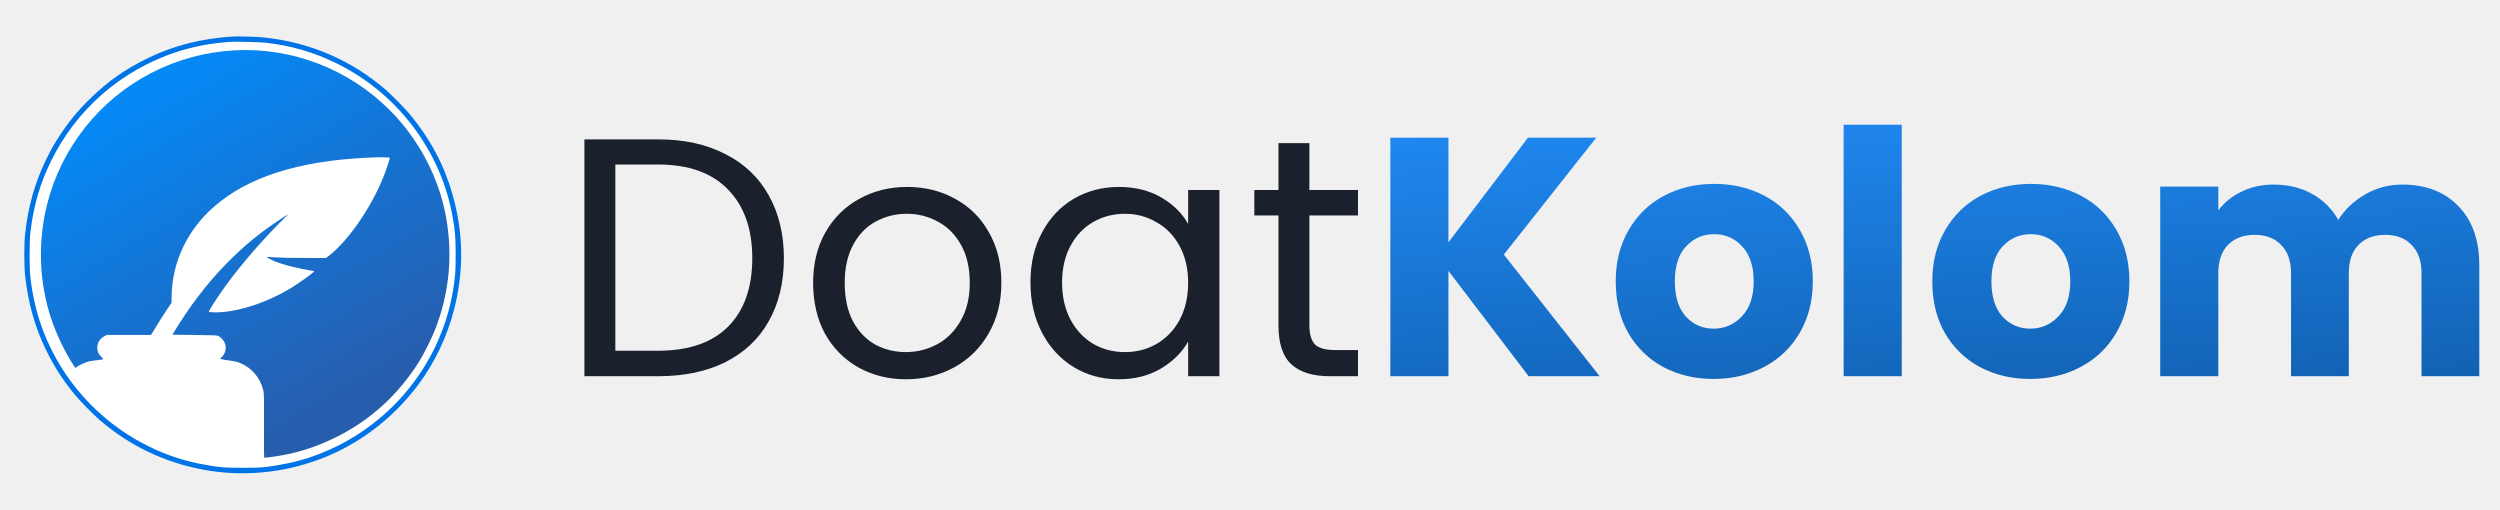
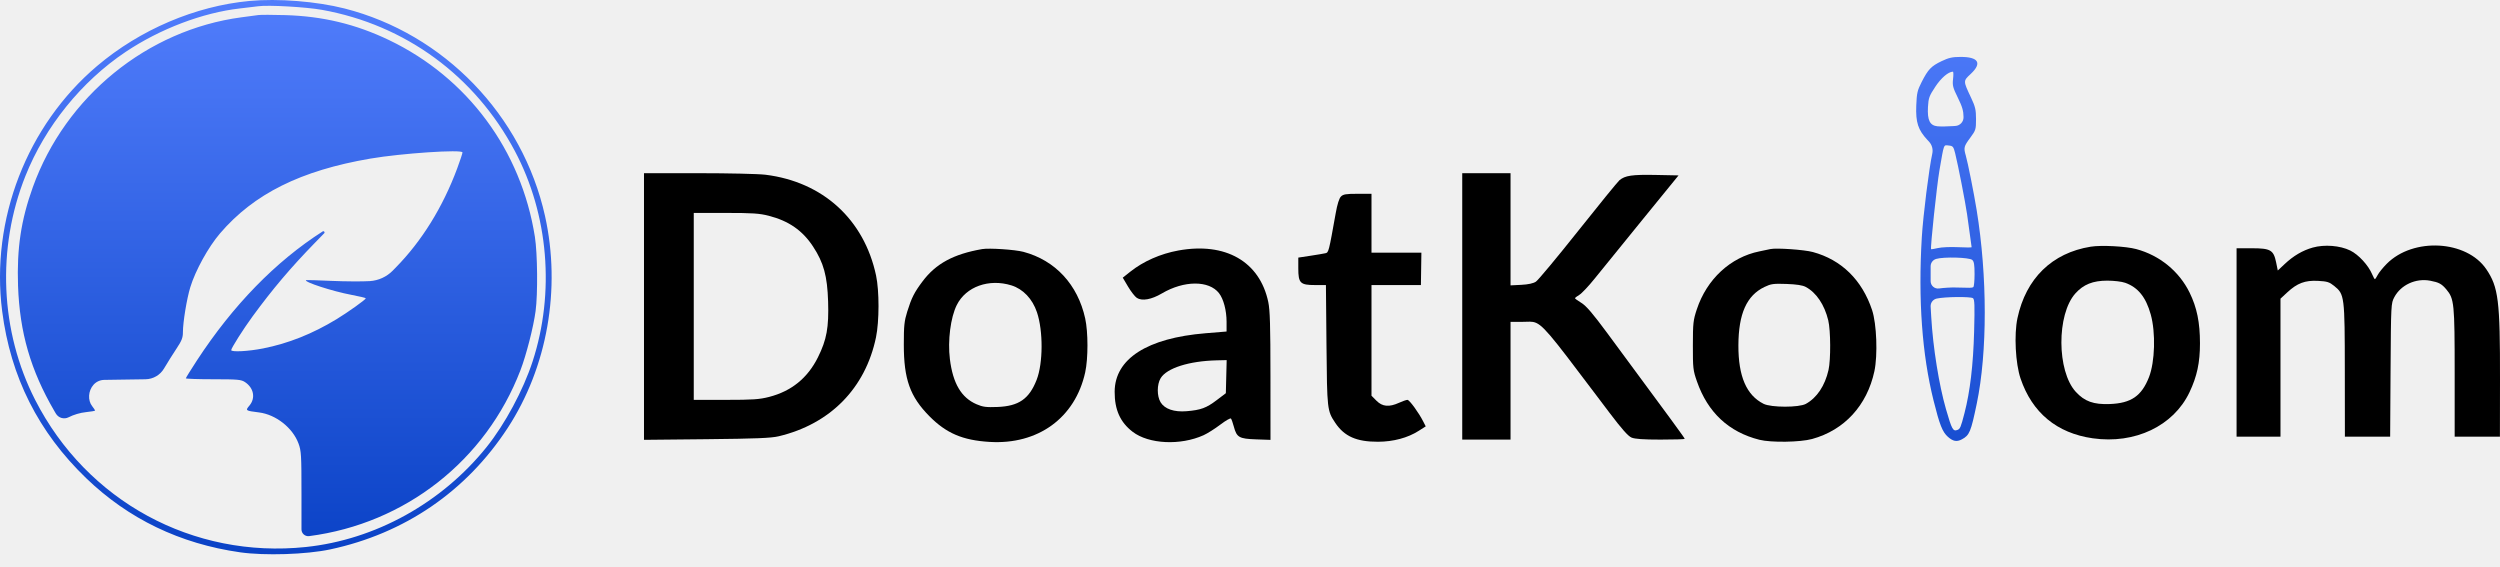
- <svg xmlns="http://www.w3.org/2000/svg" width="206" height="42" viewBox="0 0 206 42" fill="none">
-   <circle cx="20" cy="21" r="18" fill="white" />
-   <path d="M19.186 3.009C16.648 3.162 14.328 3.747 12.233 4.764C10.329 5.684 8.888 6.696 7.407 8.145C6.394 9.141 5.652 10.041 4.913 11.179C4.417 11.937 4.187 12.341 3.755 13.241C2.868 15.068 2.311 17.061 2.073 19.244C1.976 20.104 1.976 21.895 2.073 22.754C2.311 24.937 2.868 26.93 3.755 28.758C4.457 30.21 5.172 31.324 6.205 32.571C6.62 33.075 7.67 34.136 8.206 34.604C10.68 36.738 13.569 38.118 16.793 38.711C19.953 39.288 23.226 38.998 26.293 37.864C29.46 36.694 32.297 34.568 34.395 31.796C35.8 29.944 36.837 27.777 37.426 25.478C38.237 22.302 38.189 19.151 37.281 15.996C36.587 13.571 35.453 11.449 33.782 9.428C33.366 8.924 32.317 7.862 31.781 7.394C28.94 4.945 25.542 3.485 21.753 3.085C21.208 3.025 19.646 2.98 19.186 3.009ZM21.951 3.525C24.045 3.775 25.857 4.304 27.701 5.204C32.729 7.653 36.344 12.434 37.301 17.892C37.507 19.071 37.543 19.543 37.547 20.959C37.547 22.395 37.519 22.795 37.325 23.957C36.256 30.343 31.668 35.665 25.461 37.711C24.392 38.066 22.976 38.364 21.729 38.498C21.087 38.566 18.9 38.566 18.258 38.498C17.011 38.364 15.595 38.066 14.526 37.711C8.319 35.661 3.731 30.343 2.662 23.957C2.468 22.795 2.44 22.395 2.44 20.959C2.444 19.93 2.46 19.494 2.517 19.042C2.783 16.888 3.295 15.141 4.195 13.293C6.285 9.02 9.954 5.817 14.501 4.296C15.603 3.929 17.108 3.614 18.238 3.513C18.517 3.489 18.799 3.461 18.863 3.453C19.174 3.412 21.438 3.465 21.951 3.525Z" fill="#0073E6" />
-   <path d="M19.32 4.148C16.896 4.284 14.608 4.904 12.456 6.016C8.188 8.22 5.052 12.18 3.88 16.84C3.108 19.904 3.22 23.228 4.192 26.18C4.628 27.5 5.304 28.928 6.016 30.032L6.204 30.32L6.388 30.192C6.608 30.044 7.104 29.828 7.38 29.768C7.492 29.74 7.772 29.704 8.012 29.68C8.248 29.656 8.464 29.628 8.492 29.616C8.524 29.604 8.468 29.52 8.332 29.38C8.176 29.22 8.108 29.112 8.056 28.94C7.916 28.448 8.144 27.936 8.608 27.704L8.816 27.6H10.624H12.436L12.5 27.512C12.536 27.46 12.676 27.232 12.816 27C13.196 26.36 13.304 26.192 13.736 25.54L14.136 24.944L14.144 24.34C14.192 21.552 15.468 18.904 17.684 16.988C20.456 14.588 24.572 13.276 30.156 13C31.352 12.94 32.12 12.948 32.12 13.012C32.12 13.12 31.828 13.996 31.6 14.564C30.568 17.14 28.672 19.876 27.06 21.108L26.86 21.26L25.1 21.256C24.132 21.256 23.036 21.232 22.664 21.208C22.288 21.184 21.98 21.168 21.972 21.176C21.94 21.204 22.424 21.448 22.78 21.588C22.98 21.664 23.392 21.796 23.7 21.88C24.24 22.028 25.628 22.32 25.796 22.32C25.844 22.32 25.88 22.336 25.88 22.356C25.88 22.444 24.64 23.336 23.92 23.768C22.1 24.86 19.984 25.588 18.272 25.72C17.764 25.756 17.2 25.736 17.2 25.68C17.2 25.596 18.056 24.28 18.596 23.54C19.8 21.888 21.528 19.876 23.084 18.324L23.776 17.632L23.42 17.86C21.512 19.088 20.228 20.132 18.652 21.728C17.828 22.564 17.02 23.504 16.32 24.44C16.116 24.716 15.9 25.004 15.84 25.08C15.716 25.24 14.86 26.508 14.732 26.72C14.684 26.796 14.548 27.02 14.428 27.22L14.208 27.58L16.032 27.6C17.332 27.616 17.892 27.632 17.968 27.668C18.156 27.752 18.408 28.012 18.504 28.22C18.696 28.624 18.588 29.144 18.26 29.436C18.184 29.504 18.136 29.564 18.156 29.576C18.176 29.588 18.312 29.616 18.464 29.64C19.424 29.78 19.548 29.808 19.848 29.94C20.756 30.332 21.436 31.136 21.68 32.104C21.76 32.416 21.764 32.524 21.752 35.076C21.74 37.452 21.748 37.72 21.804 37.72C21.836 37.72 22.072 37.692 22.324 37.66C24.304 37.4 26.008 36.876 27.78 35.98C30.588 34.564 32.836 32.5 34.544 29.78C34.908 29.192 35.576 27.868 35.836 27.2C37.012 24.208 37.324 21.1 36.76 17.92C36.176 14.636 34.512 11.468 32.1 9.06C28.736 5.692 24.032 3.884 19.32 4.148Z" fill="url(#paint0_linear_421_11957)" />
-   <path d="M54.232 11.484C56.36 11.484 58.199 11.885 59.748 12.688C61.316 13.472 62.511 14.601 63.332 16.076C64.172 17.551 64.592 19.287 64.592 21.284C64.592 23.281 64.172 25.017 63.332 26.492C62.511 27.948 61.316 29.068 59.748 29.852C58.199 30.617 56.36 31 54.232 31H48.156V11.484H54.232ZM54.232 28.9C56.752 28.9 58.675 28.237 60 26.912C61.325 25.568 61.988 23.692 61.988 21.284C61.988 18.857 61.316 16.963 59.972 15.6C58.647 14.237 56.733 13.556 54.232 13.556H50.704V28.9H54.232ZM74.645 31.252C73.207 31.252 71.901 30.925 70.725 30.272C69.567 29.619 68.653 28.695 67.981 27.5C67.328 26.287 67.001 24.887 67.001 23.3C67.001 21.732 67.337 20.351 68.009 19.156C68.7 17.943 69.633 17.019 70.809 16.384C71.985 15.731 73.301 15.404 74.757 15.404C76.213 15.404 77.529 15.731 78.705 16.384C79.881 17.019 80.805 17.933 81.477 19.128C82.168 20.323 82.513 21.713 82.513 23.3C82.513 24.887 82.158 26.287 81.449 27.5C80.758 28.695 79.816 29.619 78.621 30.272C77.426 30.925 76.101 31.252 74.645 31.252ZM74.645 29.012C75.559 29.012 76.418 28.797 77.221 28.368C78.023 27.939 78.668 27.295 79.153 26.436C79.657 25.577 79.909 24.532 79.909 23.3C79.909 22.068 79.666 21.023 79.181 20.164C78.695 19.305 78.061 18.671 77.277 18.26C76.493 17.831 75.644 17.616 74.729 17.616C73.796 17.616 72.937 17.831 72.153 18.26C71.388 18.671 70.772 19.305 70.305 20.164C69.838 21.023 69.605 22.068 69.605 23.3C69.605 24.551 69.829 25.605 70.277 26.464C70.743 27.323 71.359 27.967 72.125 28.396C72.89 28.807 73.73 29.012 74.645 29.012ZM84.911 23.272C84.911 21.704 85.228 20.332 85.863 19.156C86.498 17.961 87.366 17.037 88.467 16.384C89.587 15.731 90.828 15.404 92.191 15.404C93.535 15.404 94.702 15.693 95.691 16.272C96.68 16.851 97.418 17.579 97.903 18.456V15.656H100.479V31H97.903V28.144C97.399 29.04 96.643 29.787 95.635 30.384C94.646 30.963 93.488 31.252 92.163 31.252C90.8 31.252 89.568 30.916 88.467 30.244C87.366 29.572 86.498 28.629 85.863 27.416C85.228 26.203 84.911 24.821 84.911 23.272ZM97.903 23.3C97.903 22.143 97.67 21.135 97.203 20.276C96.736 19.417 96.102 18.764 95.299 18.316C94.515 17.849 93.647 17.616 92.695 17.616C91.743 17.616 90.875 17.84 90.091 18.288C89.307 18.736 88.682 19.389 88.215 20.248C87.748 21.107 87.515 22.115 87.515 23.272C87.515 24.448 87.748 25.475 88.215 26.352C88.682 27.211 89.307 27.873 90.091 28.34C90.875 28.788 91.743 29.012 92.695 29.012C93.647 29.012 94.515 28.788 95.299 28.34C96.102 27.873 96.736 27.211 97.203 26.352C97.67 25.475 97.903 24.457 97.903 23.3ZM107.893 17.756V26.8C107.893 27.547 108.052 28.079 108.369 28.396C108.686 28.695 109.237 28.844 110.021 28.844H111.897V31H109.601C108.182 31 107.118 30.673 106.409 30.02C105.7 29.367 105.345 28.293 105.345 26.8V17.756H103.357V15.656H105.345V11.792H107.893V15.656H111.897V17.756H107.893Z" fill="#1A202C" />
-   <path d="M125.96 31L119.352 22.32V31H114.564V11.344H119.352V19.968L125.904 11.344H131.532L123.916 20.976L131.812 31H125.96ZM141.2 31.224C139.669 31.224 138.288 30.897 137.056 30.244C135.842 29.591 134.881 28.657 134.172 27.444C133.481 26.231 133.136 24.812 133.136 23.188C133.136 21.583 133.49 20.173 134.2 18.96C134.909 17.728 135.88 16.785 137.112 16.132C138.344 15.479 139.725 15.152 141.256 15.152C142.786 15.152 144.168 15.479 145.4 16.132C146.632 16.785 147.602 17.728 148.312 18.96C149.021 20.173 149.376 21.583 149.376 23.188C149.376 24.793 149.012 26.212 148.284 27.444C147.574 28.657 146.594 29.591 145.344 30.244C144.112 30.897 142.73 31.224 141.2 31.224ZM141.2 27.08C142.114 27.08 142.889 26.744 143.524 26.072C144.177 25.4 144.504 24.439 144.504 23.188C144.504 21.937 144.186 20.976 143.552 20.304C142.936 19.632 142.17 19.296 141.256 19.296C140.322 19.296 139.548 19.632 138.932 20.304C138.316 20.957 138.008 21.919 138.008 23.188C138.008 24.439 138.306 25.4 138.904 26.072C139.52 26.744 140.285 27.08 141.2 27.08ZM156.704 10.28V31H151.916V10.28H156.704ZM167.286 31.224C165.755 31.224 164.374 30.897 163.142 30.244C161.928 29.591 160.967 28.657 160.258 27.444C159.567 26.231 159.222 24.812 159.222 23.188C159.222 21.583 159.576 20.173 160.285 18.96C160.995 17.728 161.966 16.785 163.198 16.132C164.43 15.479 165.811 15.152 167.342 15.152C168.872 15.152 170.254 15.479 171.486 16.132C172.718 16.785 173.688 17.728 174.398 18.96C175.107 20.173 175.462 21.583 175.462 23.188C175.462 24.793 175.098 26.212 174.37 27.444C173.66 28.657 172.68 29.591 171.43 30.244C170.198 30.897 168.816 31.224 167.286 31.224ZM167.286 27.08C168.2 27.08 168.975 26.744 169.61 26.072C170.263 25.4 170.59 24.439 170.59 23.188C170.59 21.937 170.272 20.976 169.638 20.304C169.022 19.632 168.256 19.296 167.342 19.296C166.408 19.296 165.634 19.632 165.018 20.304C164.402 20.957 164.094 21.919 164.094 23.188C164.094 24.439 164.392 25.4 164.99 26.072C165.606 26.744 166.371 27.08 167.286 27.08ZM197.938 15.208C199.879 15.208 201.419 15.796 202.558 16.972C203.715 18.148 204.294 19.781 204.294 21.872V31H199.534V22.516C199.534 21.508 199.263 20.733 198.722 20.192C198.199 19.632 197.471 19.352 196.538 19.352C195.604 19.352 194.867 19.632 194.326 20.192C193.803 20.733 193.542 21.508 193.542 22.516V31H188.782V22.516C188.782 21.508 188.511 20.733 187.97 20.192C187.447 19.632 186.719 19.352 185.786 19.352C184.852 19.352 184.115 19.632 183.574 20.192C183.051 20.733 182.79 21.508 182.79 22.516V31H178.002V15.376H182.79V17.336C183.275 16.683 183.91 16.169 184.694 15.796C185.478 15.404 186.364 15.208 187.354 15.208C188.53 15.208 189.575 15.46 190.49 15.964C191.423 16.468 192.151 17.187 192.674 18.12C193.215 17.261 193.952 16.561 194.886 16.02C195.819 15.479 196.836 15.208 197.938 15.208Z" fill="url(#paint1_linear_421_11957)" />
+ <svg xmlns="http://www.w3.org/2000/svg" width="181" height="41" viewBox="0 0 181 41" fill="none">
+   <path fill-rule="evenodd" clip-rule="evenodd" d="M18.065 0.069C14.138 0.437 10.134 2.146 7.027 4.779C1.948 9.083 -0.691 15.898 0.156 22.524C0.765 27.287 2.774 31.282 6.239 34.62C9.301 37.57 13.034 39.367 17.387 39.988C19.171 40.242 22.174 40.145 23.897 39.779C29.298 38.628 33.759 35.577 36.758 30.983C39.63 26.584 40.629 20.904 39.459 15.638C37.836 8.34 32.149 2.451 24.953 0.616C22.919 0.098 20.125 -0.124 18.065 0.069ZM23.31 0.713C29.339 1.795 34.389 5.492 37.279 10.941C39.714 15.531 40.188 21.18 38.557 26.179C37.884 28.243 36.56 30.708 35.236 32.359C31.988 36.411 27.172 39.075 22.145 39.603C13.973 40.461 6.292 36.287 2.546 28.953C0.012 23.993 -0.249 17.975 1.842 12.738C3.275 9.148 5.895 5.904 9.091 3.761C11.577 2.094 14.676 0.915 17.376 0.611C17.929 0.548 18.526 0.477 18.7 0.452C19.417 0.351 22.156 0.506 23.31 0.713ZM18.7 1.09C18.526 1.114 17.977 1.187 17.482 1.253C10.664 2.162 4.743 6.98 2.38 13.543C1.521 15.93 1.212 17.985 1.306 20.691C1.424 24.072 2.217 26.808 3.932 29.751L4.042 29.939C4.23 30.261 4.636 30.38 4.968 30.21C5.334 30.022 5.812 29.881 6.222 29.839C6.586 29.802 6.884 29.75 6.884 29.724C6.884 29.697 6.789 29.554 6.672 29.405C6.341 28.982 6.385 28.292 6.769 27.859C6.966 27.637 7.247 27.508 7.544 27.504L9.251 27.478L10.534 27.459C11.087 27.451 11.595 27.155 11.876 26.679C12.125 26.257 12.534 25.604 12.786 25.227C13.157 24.669 13.243 24.45 13.243 24.054C13.244 23.323 13.52 21.639 13.777 20.797C14.149 19.579 15.085 17.883 15.931 16.896C18.387 14.03 21.777 12.344 26.819 11.482C29.059 11.098 33.484 10.803 33.484 11.036C33.484 11.106 33.311 11.628 33.1 12.197C32.057 15.002 30.534 17.459 28.652 19.371L28.434 19.594C27.993 20.042 27.402 20.312 26.775 20.352C26.239 20.387 24.99 20.379 23.999 20.336C23.008 20.292 22.181 20.267 22.161 20.279C21.963 20.405 24.073 21.09 25.456 21.35C26.024 21.456 26.487 21.567 26.485 21.597C26.478 21.689 25.197 22.605 24.369 23.108C22.624 24.17 20.874 24.866 19.041 25.228C17.985 25.437 16.74 25.502 16.74 25.348C16.74 25.207 17.621 23.816 18.278 22.919C19.753 20.904 21.041 19.385 22.818 17.56L23.473 16.888C23.545 16.814 23.451 16.698 23.363 16.754C19.956 18.932 16.878 22.089 14.262 26.088C13.818 26.768 13.455 27.354 13.455 27.391C13.455 27.427 14.349 27.458 15.442 27.458C17.227 27.459 17.46 27.48 17.739 27.665C18.374 28.086 18.514 28.819 18.062 29.36C17.753 29.729 17.762 29.735 18.753 29.86C19.974 30.015 21.187 30.967 21.61 32.104C21.81 32.643 21.827 32.923 21.827 35.787V38.326C21.827 38.624 22.088 38.853 22.383 38.815C29.347 37.909 35.172 33.338 37.679 26.809C38.102 25.708 38.622 23.679 38.777 22.521C38.944 21.278 38.916 18.357 38.726 17.147C37.739 10.875 33.842 5.619 28.161 2.899C25.753 1.746 23.363 1.172 20.643 1.094C19.749 1.068 18.875 1.066 18.7 1.09ZM140.573 4.426C139.816 4.79 139.599 5.017 139.131 5.931C138.818 6.543 138.773 6.737 138.738 7.636C138.69 8.864 138.865 9.401 139.55 10.136L139.658 10.252C139.878 10.488 139.967 10.817 139.896 11.131C139.668 12.136 139.232 15.615 139.139 17.174C138.87 21.689 139.155 25.654 139.991 29.004C140.427 30.755 140.633 31.275 141.027 31.625C141.401 31.956 141.67 32.005 142.037 31.81C142.591 31.515 142.691 31.276 143.119 29.216C143.892 25.49 143.889 20 143.109 15.203C142.91 13.976 142.471 11.772 142.323 11.261C142.16 10.693 142.183 10.597 142.64 9.981C143.045 9.435 143.064 9.375 143.064 8.622C143.064 7.946 143.012 7.724 142.703 7.069C142.126 5.844 142.126 5.871 142.683 5.35C143.515 4.57 143.249 4.12 141.954 4.121C141.353 4.121 141.087 4.18 140.573 4.426ZM141.402 5.715C141.347 6.183 141.387 6.341 141.748 7.074C142.071 7.729 142.158 8.027 142.16 8.49C142.162 8.819 141.907 9.094 141.578 9.118L141.421 9.129C141.013 9.158 140.499 9.165 140.279 9.144C139.721 9.091 139.53 8.706 139.585 7.74C139.621 7.097 139.676 6.945 140.114 6.283C140.54 5.639 141.052 5.2 141.39 5.189C141.43 5.187 141.436 5.424 141.402 5.715ZM141.554 11.1C141.765 11.945 142.292 14.647 142.418 15.523C142.605 16.832 142.746 17.852 142.746 17.899C142.746 17.924 142.305 17.922 141.765 17.896C141.226 17.869 140.572 17.897 140.311 17.958C140.05 18.018 139.825 18.056 139.811 18.042C139.744 17.975 140.227 13.418 140.417 12.326C140.759 10.35 140.704 10.498 141.086 10.535C141.392 10.565 141.433 10.614 141.554 11.1ZM142.786 18.816C142.919 18.927 142.958 19.159 142.958 19.845C142.958 20.333 142.917 20.757 142.866 20.788C142.774 20.845 142.65 20.848 141.58 20.815C141.259 20.805 140.723 20.837 140.388 20.885C140.066 20.931 139.778 20.682 139.778 20.357V19.918V19.278C139.778 19.032 139.94 18.816 140.176 18.746C140.726 18.583 142.567 18.632 142.786 18.816ZM142.84 21.587C142.962 21.665 142.977 22.087 142.926 24.01C142.862 26.412 142.634 28.341 142.229 29.909C141.963 30.935 141.915 31.051 141.721 31.126C141.399 31.25 141.315 31.099 140.89 29.626C140.384 27.872 139.948 25.15 139.821 22.944L139.778 22.196C139.762 21.922 139.947 21.677 140.215 21.617C140.806 21.485 142.646 21.464 142.84 21.587Z" fill="url(#paint0_linear_4_42)" />
+   <path d="M167.441 17.924C166.708 18.131 166.042 18.522 165.409 19.118L164.912 19.585L164.791 18.994C164.606 18.099 164.389 17.974 163.026 17.974H161.928V31.613H165.107V21.624L165.592 21.174C166.32 20.499 166.88 20.288 167.815 20.335C168.488 20.369 168.641 20.417 168.994 20.701C169.745 21.307 169.76 21.428 169.765 26.845L169.77 31.613H173.047L173.077 26.792C173.108 22.007 173.11 21.966 173.349 21.515C173.822 20.625 174.908 20.126 175.944 20.323C176.58 20.443 176.779 20.551 177.121 20.96C177.684 21.633 177.718 21.973 177.718 26.997V31.613H180.994L181 27.484C181.008 21.761 180.887 20.79 180.01 19.493C178.582 17.384 174.716 17.172 172.8 19.099C172.529 19.372 172.235 19.734 172.148 19.903C172.061 20.073 171.968 20.211 171.941 20.211C171.914 20.211 171.827 20.055 171.747 19.865C171.469 19.203 170.763 18.435 170.157 18.137C169.421 17.775 168.286 17.686 167.441 17.924Z" fill="black" />
+   <path fill-rule="evenodd" clip-rule="evenodd" d="M151.37 17.86C148.571 18.31 146.678 20.156 146.064 23.035C145.812 24.219 145.919 26.313 146.288 27.403C147.127 29.88 148.916 31.362 151.516 31.733C154.57 32.168 157.36 30.84 158.519 28.4C159.064 27.252 159.278 26.254 159.278 24.862C159.278 23.344 159.058 22.268 158.526 21.183C157.77 19.641 156.36 18.49 154.668 18.034C153.915 17.831 152.135 17.737 151.37 17.86ZM153.862 20.474C154.791 20.803 155.364 21.514 155.714 22.769C156.079 24.081 156.02 26.196 155.588 27.303C155.053 28.672 154.293 29.194 152.75 29.252C151.575 29.297 150.922 29.062 150.287 28.369C148.912 26.869 148.894 22.766 150.256 21.246C150.842 20.593 151.521 20.32 152.562 20.319C153.049 20.318 153.613 20.386 153.862 20.474Z" fill="black" />
+   <path fill-rule="evenodd" clip-rule="evenodd" d="M46.625 31.844V12.539H50.576C52.748 12.539 54.93 12.589 55.424 12.651C59.577 13.167 62.561 15.886 63.427 19.945C63.666 21.067 63.664 23.257 63.422 24.421C62.656 28.108 60.111 30.697 56.378 31.586C55.829 31.717 54.748 31.761 51.156 31.798L46.625 31.844ZM58.862 17.844C58.102 16.687 57.103 15.993 55.661 15.623C54.986 15.449 54.486 15.416 52.543 15.416H50.228V28.95H52.543C54.505 28.95 54.983 28.917 55.68 28.738C57.3 28.321 58.471 27.372 59.22 25.867C59.853 24.595 60.014 23.711 59.955 21.827C59.897 19.979 59.634 19.021 58.862 17.844Z" fill="black" />
+   <path d="M105.866 31.827V12.539H109.363V20.661L110.138 20.622C110.649 20.596 111.011 20.517 111.202 20.391C111.362 20.286 112.735 18.636 114.254 16.724C115.774 14.812 117.119 13.16 117.244 13.054C117.651 12.708 118.16 12.633 119.87 12.666L121.527 12.699L118.88 15.949C117.425 17.736 115.879 19.64 115.446 20.18C115.012 20.72 114.515 21.246 114.342 21.349C114.168 21.452 114.028 21.562 114.03 21.593C114.031 21.624 114.242 21.777 114.497 21.933C114.841 22.142 115.326 22.709 116.367 24.117C121.161 30.603 121.974 31.713 121.974 31.774C121.974 31.803 121.186 31.827 120.222 31.827C118.98 31.827 118.369 31.784 118.124 31.681C117.875 31.576 117.427 31.072 116.537 29.896C116.323 29.613 116.118 29.342 115.922 29.082C115.739 28.84 115.564 28.608 115.396 28.385L115.395 28.385C112.205 24.158 111.646 23.418 110.983 23.307C110.843 23.284 110.697 23.289 110.521 23.295C110.43 23.298 110.332 23.302 110.222 23.302H109.363V31.827H105.866Z" fill="black" />
+   <path d="M97.084 14.23C96.955 14.36 96.822 14.781 96.707 15.429C96.205 18.236 96.195 18.277 95.965 18.333C95.844 18.362 95.352 18.445 94.871 18.518L93.997 18.65V19.431C93.997 20.498 94.137 20.638 95.209 20.638H95.997L96.037 24.98C96.08 29.669 96.088 29.738 96.675 30.617C97.332 31.597 98.219 31.989 99.772 31.983C100.881 31.979 101.923 31.699 102.716 31.192L103.223 30.869L103.045 30.522C102.709 29.864 102.043 28.95 101.9 28.95C101.821 28.95 101.548 29.044 101.294 29.16C100.572 29.49 100.086 29.446 99.656 29.013L99.296 28.651V20.638H102.874L102.909 18.293H99.296V14.031H98.289C97.446 14.031 97.25 14.063 97.084 14.23Z" fill="black" />
+   <path fill-rule="evenodd" clip-rule="evenodd" d="M66.795 20.369C67.757 19.087 69.034 18.395 71.106 18.034C71.61 17.946 73.493 18.072 74.099 18.234C76.405 18.851 78.028 20.602 78.568 23.056C78.787 24.055 78.787 25.959 78.568 26.957C77.843 30.255 75.15 32.212 71.636 31.994C69.691 31.874 68.509 31.367 67.286 30.131C65.886 28.714 65.436 27.455 65.436 24.953C65.436 23.573 65.47 23.246 65.685 22.557C65.998 21.557 66.195 21.168 66.795 20.369ZM73.225 20.661C74.07 20.923 74.749 21.637 75.076 22.609C75.532 23.963 75.521 26.301 75.053 27.499C74.511 28.886 73.757 29.407 72.208 29.465C71.396 29.496 71.157 29.465 70.7 29.267C69.598 28.79 68.989 27.759 68.772 26.001C68.606 24.66 68.82 22.984 69.272 22.081C69.936 20.753 71.598 20.157 73.225 20.661Z" fill="black" />
+   <path fill-rule="evenodd" clip-rule="evenodd" d="M85.313 18.136C84.019 18.372 82.779 18.918 81.835 19.669L81.288 20.103L81.672 20.753C81.884 21.11 82.169 21.476 82.306 21.566C82.679 21.812 83.364 21.69 84.121 21.244C85.724 20.299 87.526 20.291 88.256 21.225C88.583 21.643 88.804 22.479 88.804 23.298V24.002L87.294 24.126C83.056 24.472 80.713 25.976 80.701 28.357C80.695 29.662 81.102 30.571 82.003 31.261C83.169 32.156 85.457 32.267 87.137 31.51C87.415 31.384 87.958 31.042 88.344 30.748C88.729 30.455 89.079 30.254 89.121 30.301C89.162 30.349 89.257 30.613 89.33 30.889C89.539 31.668 89.712 31.767 90.934 31.81L91.983 31.847L91.981 27.228C91.98 23.563 91.947 22.455 91.823 21.865C91.205 18.935 88.727 17.515 85.313 18.136ZM88.751 28.468L88.811 26.072L88.092 26.089C86.087 26.137 84.475 26.65 84.031 27.381C83.757 27.835 83.754 28.675 84.026 29.124C84.323 29.613 85.007 29.847 85.916 29.771C86.941 29.685 87.342 29.537 88.089 28.97L88.751 28.468Z" fill="black" />
+   <path fill-rule="evenodd" clip-rule="evenodd" d="M127.379 18.2C127.7 18.135 128.058 18.06 128.174 18.033C128.59 17.936 130.623 18.077 131.247 18.246C133.322 18.808 134.811 20.266 135.539 22.449C135.871 23.445 135.956 25.713 135.705 26.882C135.172 29.357 133.527 31.145 131.194 31.784C130.329 32.021 128.221 32.052 127.379 31.839C125.159 31.278 123.642 29.861 122.859 27.616C122.579 26.814 122.562 26.663 122.564 25.007C122.566 23.385 122.589 23.182 122.852 22.388C123.576 20.207 125.289 18.623 127.379 18.2ZM130.733 20.773C131.501 21.183 132.093 22.062 132.366 23.195C132.543 23.927 132.553 26.047 132.384 26.789C132.123 27.934 131.543 28.801 130.742 29.241C130.247 29.513 128.231 29.511 127.686 29.238C126.444 28.616 125.853 27.246 125.86 25.007C125.868 22.715 126.457 21.395 127.749 20.776C128.222 20.549 128.397 20.525 129.34 20.558C130.066 20.584 130.504 20.651 130.733 20.773Z" fill="black" />
  <defs>
-     <linearGradient id="paint0_linear_421_11957" x1="20.202" y1="37.72" x2="3" y2="8" gradientUnits="userSpaceOnUse">
-       <stop stop-color="#275DAD" />
-       <stop offset="1" stop-color="#008EFF" />
-     </linearGradient>
-     <linearGradient id="paint1_linear_421_11957" x1="124" y1="11" x2="126" y2="42" gradientUnits="userSpaceOnUse">
-       <stop stop-color="#1F87EF" />
-       <stop offset="1" stop-color="#0E59A5" />
+     <linearGradient id="paint0_linear_4_42" x1="71.848" y1="0" x2="71.848" y2="40.13" gradientUnits="userSpaceOnUse">
+       <stop stop-color="#517DFC" />
+       <stop offset="1" stop-color="#0A42C6" />
    </linearGradient>
  </defs>
</svg>
